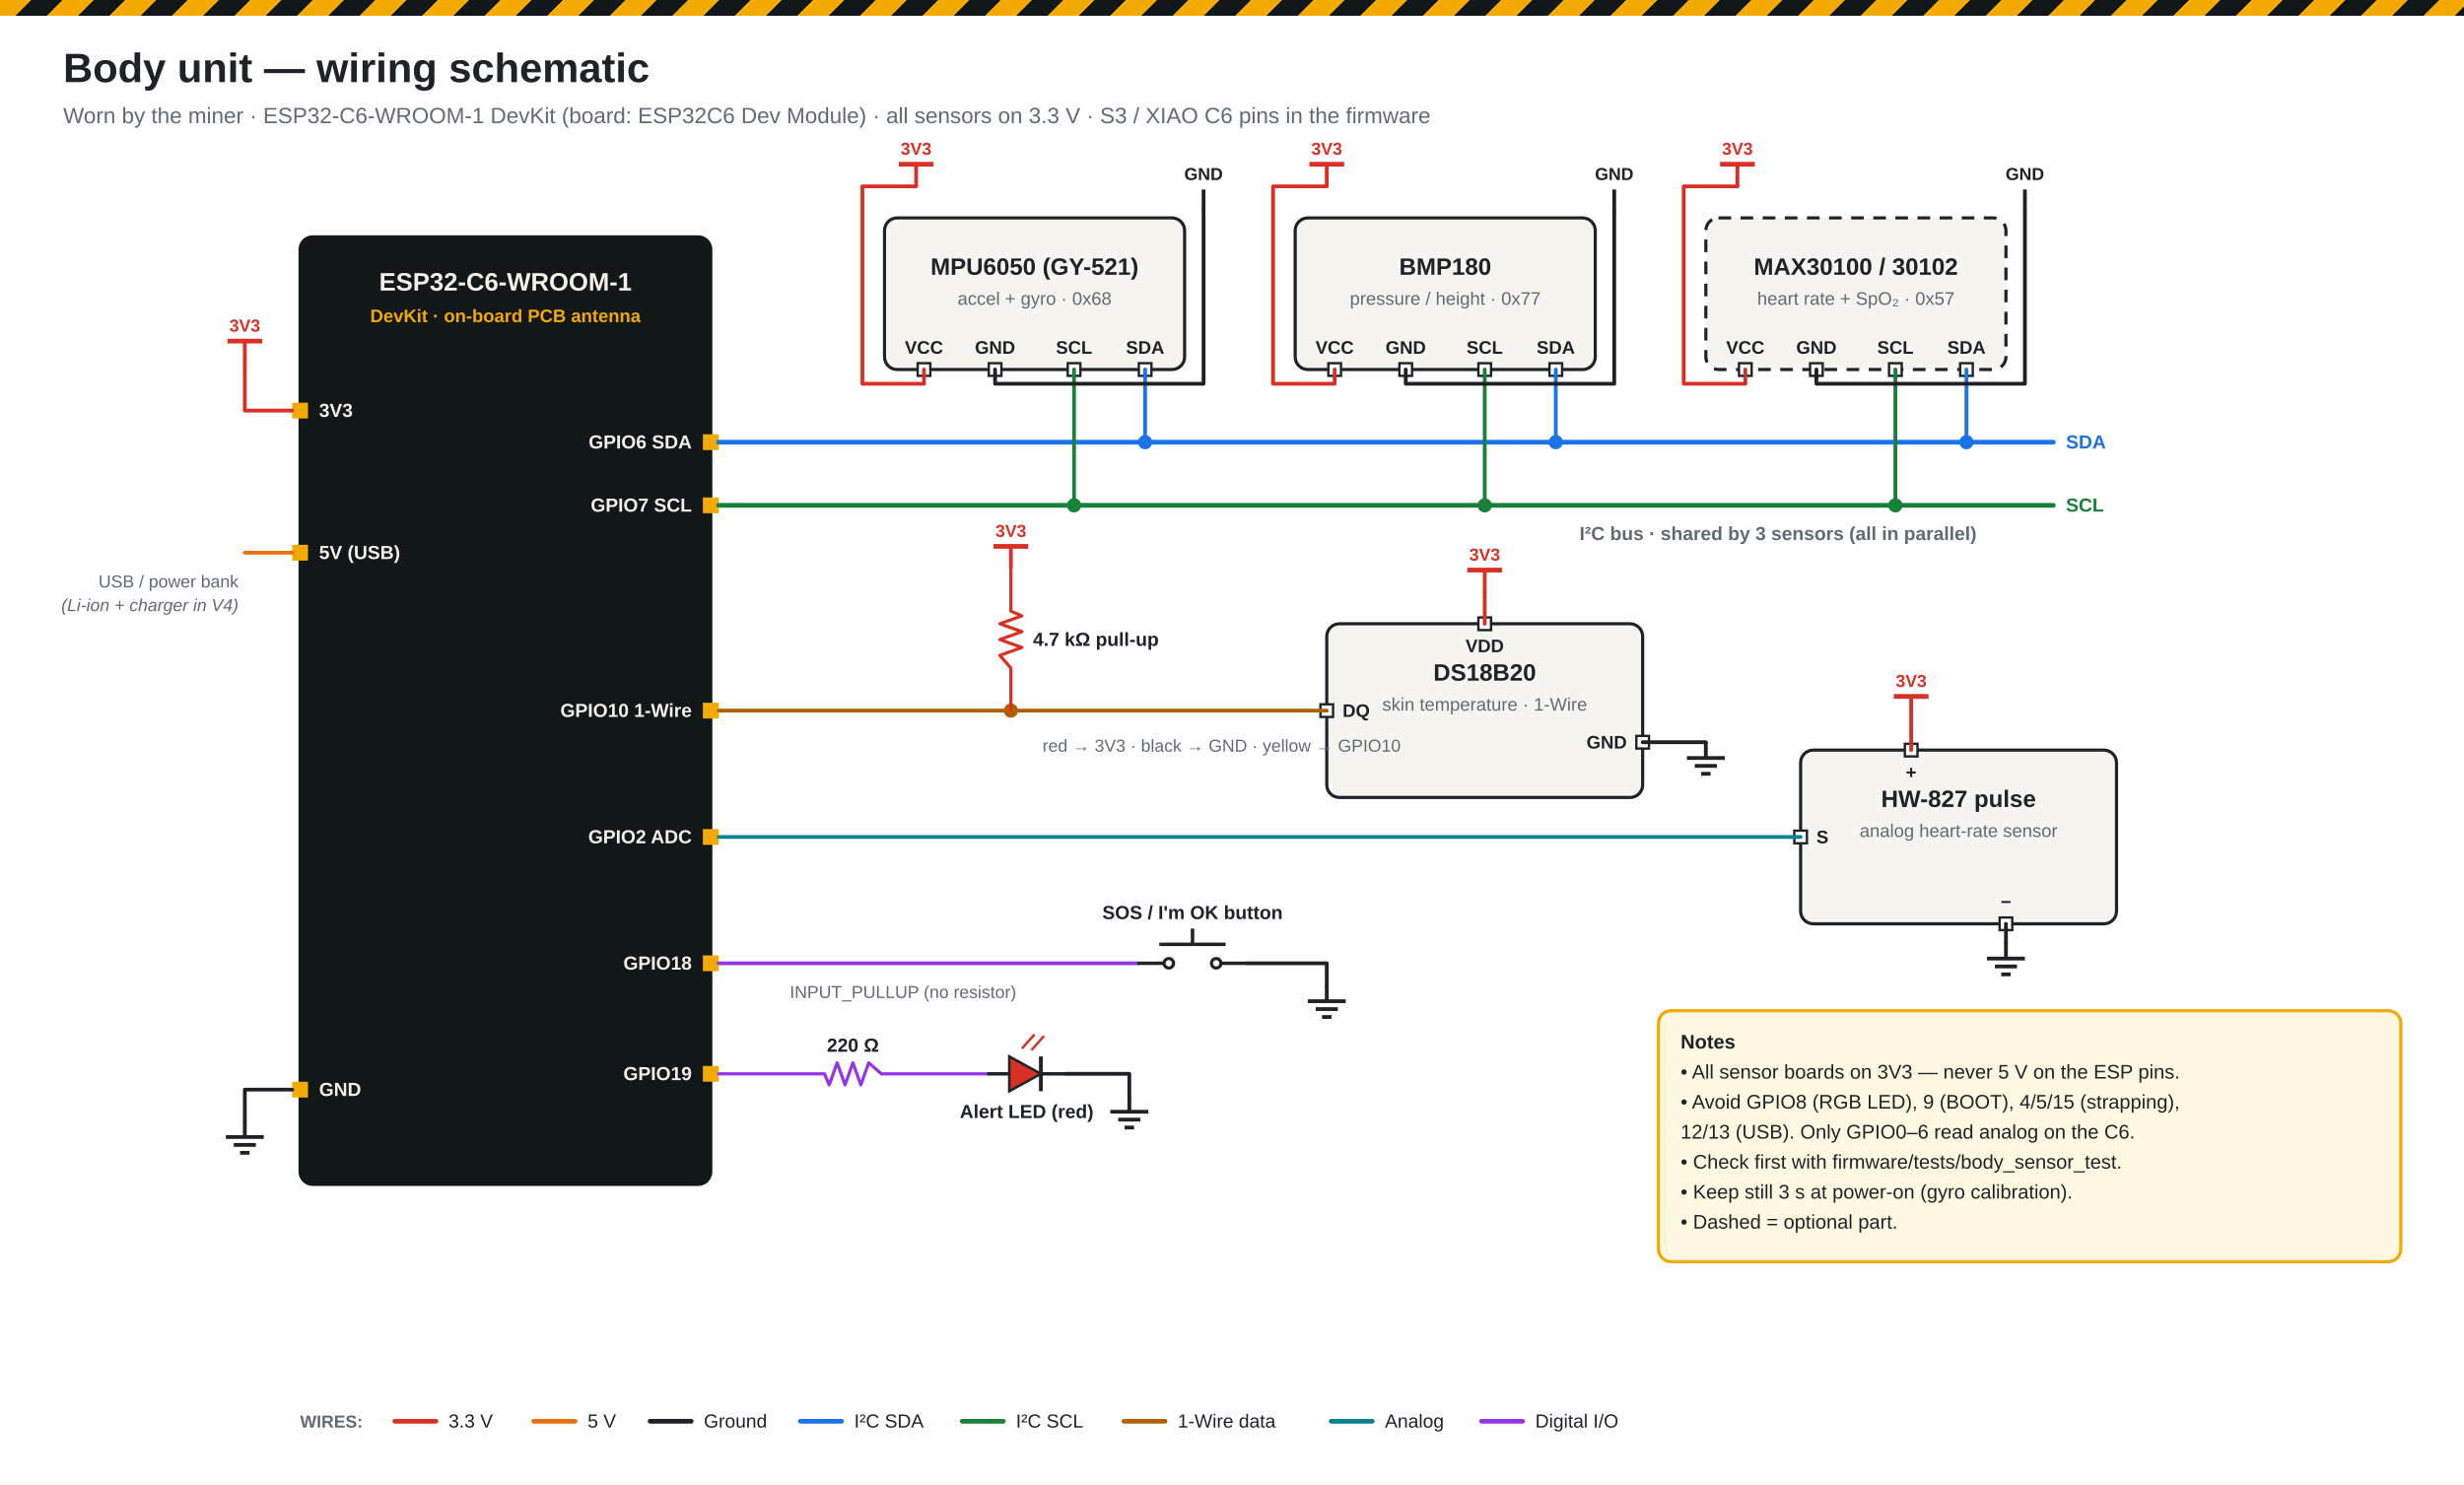
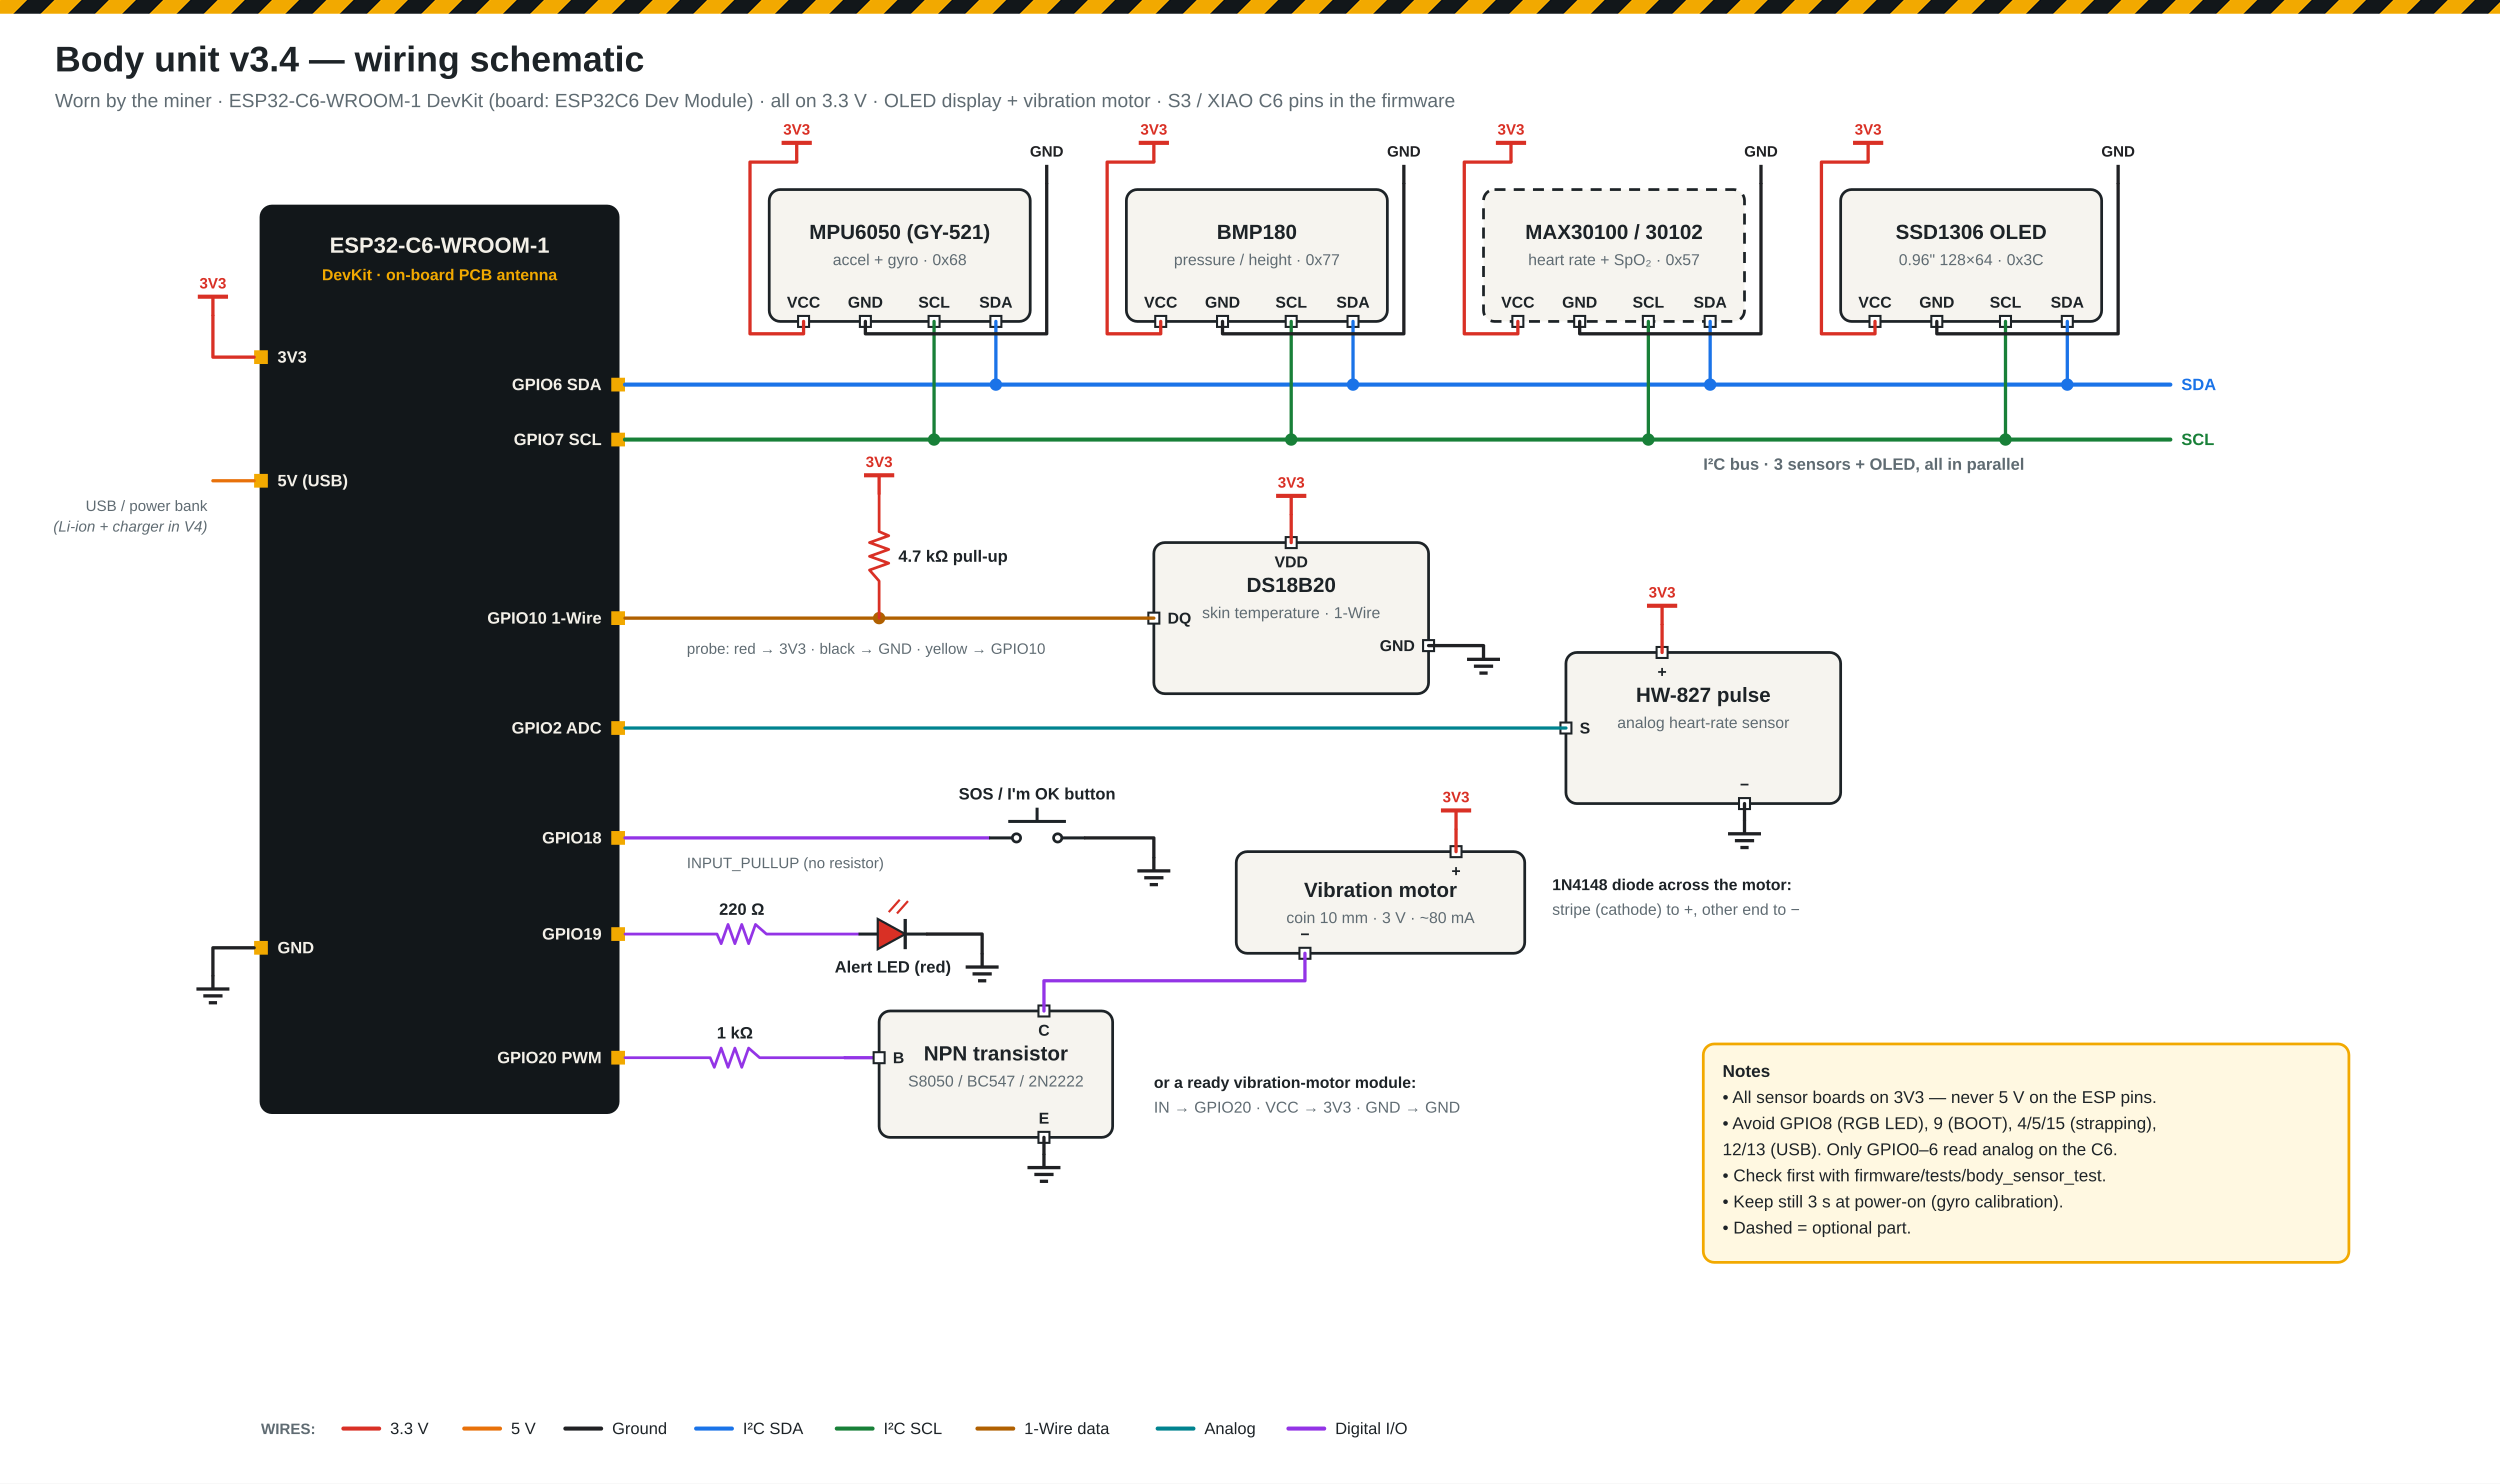
- <svg xmlns="http://www.w3.org/2000/svg" width="1560" height="940" viewBox="0 0 1560 940">
+ <svg xmlns="http://www.w3.org/2000/svg" width="1820" height="1080" viewBox="0 0 1820 1080">
  <defs>
    <pattern id="hz" width="28" height="28" patternUnits="userSpaceOnUse" patternTransform="rotate(45)">
      <rect width="14" height="28" fill="#F2A900" />
      <rect x="14" width="14" height="28" fill="#12171A" />
    </pattern>
  </defs>
-   <rect width="1560" height="940" fill="#ffffff" />
-   <rect x="0" y="0" width="1560" height="10" fill="url(#hz)" />
-   <text x="40" y="52" font-family="Arial, Helvetica, sans-serif" font-size="26" fill="#1d2327" text-anchor="start" font-weight="700">Body unit — wiring schematic</text>
-   <text x="40" y="78" font-family="Arial, Helvetica, sans-serif" font-size="14" fill="#5f6b72" text-anchor="start" font-weight="400">Worn by the miner · ESP32-C6-WROOM-1 DevKit (board: ESP32C6 Dev Module) · all sensors on 3.3 V · S3 / XIAO C6 pins in the firmware</text>
-   <rect x="190" y="150" width="260" height="600" rx="8" fill="#12171A" stroke="#12171A" stroke-width="2" />
-   <text x="320.0" y="455.0" font-family="Arial, Helvetica, sans-serif" font-size="15" fill="#1d2327" text-anchor="middle" font-weight="700" />
+   <rect width="1820" height="1080" fill="#ffffff" />
+   <rect x="0" y="0" width="1820" height="10" fill="url(#hz)" />
+   <text x="40" y="52" font-family="Arial, Helvetica, sans-serif" font-size="26" fill="#1d2327" text-anchor="start" font-weight="700">Body unit v3.4 — wiring schematic</text>
+   <text x="40" y="78" font-family="Arial, Helvetica, sans-serif" font-size="14" fill="#5f6b72" text-anchor="start" font-weight="400">Worn by the miner · ESP32-C6-WROOM-1 DevKit (board: ESP32C6 Dev Module) · all on 3.3 V · OLED display + vibration motor · S3 / XIAO C6 pins in the firmware</text>
+   <rect x="190" y="150" width="260" height="660" rx="8" fill="#12171A" stroke="#12171A" stroke-width="2" />
+   <text x="320.0" y="485.0" font-family="Arial, Helvetica, sans-serif" font-size="15" fill="#1d2327" text-anchor="middle" font-weight="700" />
  <text x="320.0" y="184" font-family="Arial, Helvetica, sans-serif" font-size="16" fill="#F3F0E8" text-anchor="middle" font-weight="700">ESP32-C6-WROOM-1</text>
  <text x="320.0" y="204" font-family="Arial, Helvetica, sans-serif" font-size="11.5" fill="#F2A900" text-anchor="middle" font-weight="600">DevKit · on-board PCB antenna</text>
  <rect x="185" y="255" width="10" height="10" fill="#F2A900" />
  <text x="202" y="264" font-family="Arial, Helvetica, sans-serif" font-size="12" fill="#F3F0E8" text-anchor="start" font-weight="600">3V3</text>
  <rect x="185" y="345" width="10" height="10" fill="#F2A900" />
  <text x="202" y="354" font-family="Arial, Helvetica, sans-serif" font-size="12" fill="#F3F0E8" text-anchor="start" font-weight="600">5V (USB)</text>
  <rect x="185" y="685" width="10" height="10" fill="#F2A900" />
  <text x="202" y="694" font-family="Arial, Helvetica, sans-serif" font-size="12" fill="#F3F0E8" text-anchor="start" font-weight="600">GND</text>
  <rect x="445" y="275" width="10" height="10" fill="#F2A900" />
  <text x="438" y="284" font-family="Arial, Helvetica, sans-serif" font-size="12" fill="#F3F0E8" text-anchor="end" font-weight="600">GPIO6  SDA</text>
  <rect x="445" y="315" width="10" height="10" fill="#F2A900" />
  <text x="438" y="324" font-family="Arial, Helvetica, sans-serif" font-size="12" fill="#F3F0E8" text-anchor="end" font-weight="600">GPIO7  SCL</text>
  <rect x="445" y="445" width="10" height="10" fill="#F2A900" />
  <text x="438" y="454" font-family="Arial, Helvetica, sans-serif" font-size="12" fill="#F3F0E8" text-anchor="end" font-weight="600">GPIO10  1-Wire</text>
  <rect x="445" y="525" width="10" height="10" fill="#F2A900" />
  <text x="438" y="534" font-family="Arial, Helvetica, sans-serif" font-size="12" fill="#F3F0E8" text-anchor="end" font-weight="600">GPIO2  ADC</text>
  <rect x="445" y="605" width="10" height="10" fill="#F2A900" />
  <text x="438" y="614" font-family="Arial, Helvetica, sans-serif" font-size="12" fill="#F3F0E8" text-anchor="end" font-weight="600">GPIO18</text>
  <rect x="445" y="675" width="10" height="10" fill="#F2A900" />
  <text x="438" y="684" font-family="Arial, Helvetica, sans-serif" font-size="12" fill="#F3F0E8" text-anchor="end" font-weight="600">GPIO19</text>
+   <rect x="445" y="765" width="10" height="10" fill="#F2A900" />
+   <text x="438" y="774" font-family="Arial, Helvetica, sans-serif" font-size="12" fill="#F3F0E8" text-anchor="end" font-weight="600">GPIO20  PWM</text>
  <polyline points="185,260 155,260 155,230" fill="none" stroke="#d93025" stroke-width="2.4" stroke-linejoin="round" stroke-linecap="round" />
  <line x1="155" y1="230" x2="155" y2="216" stroke="#d93025" stroke-width="2.4" />
  <line x1="144" y1="216" x2="166" y2="216" stroke="#d93025" stroke-width="3" />
  <text x="155" y="210" font-family="Arial, Helvetica, sans-serif" font-size="11" fill="#d93025" text-anchor="middle" font-weight="700">3V3</text>
  <polyline points="185,350 155,350" fill="none" stroke="#e8710a" stroke-width="2.4" stroke-linejoin="round" stroke-linecap="round" />
  <text x="151" y="372" font-family="Arial, Helvetica, sans-serif" font-size="11" fill="#5f6b72" text-anchor="end" font-weight="400">USB / power bank</text>
  <text x="151" y="387" font-family="Arial, Helvetica, sans-serif" font-size="11" fill="#5f6b72" text-anchor="end" font-weight="400" font-style="italic">(Li-ion + charger in V4)</text>
  <polyline points="185,690 155,690 155,710" fill="none" stroke="#202124" stroke-width="2.4" stroke-linejoin="round" stroke-linecap="round" />
  <line x1="155" y1="710" x2="155" y2="720" stroke="#202124" stroke-width="2.4" />
  <line x1="143" y1="720" x2="167" y2="720" stroke="#202124" stroke-width="2.4" />
  <line x1="148" y1="725" x2="162" y2="725" stroke="#202124" stroke-width="2.4" />
  <line x1="152" y1="730" x2="158" y2="730" stroke="#202124" stroke-width="2.4" />
-   <polyline points="455,280 1300,280" fill="none" stroke="#1a73e8" stroke-width="3" stroke-linejoin="round" stroke-linecap="round" />
-   <polyline points="455,320 1300,320" fill="none" stroke="#188038" stroke-width="3" stroke-linejoin="round" stroke-linecap="round" />
-   <text x="1308" y="284" font-family="Arial, Helvetica, sans-serif" font-size="12" fill="#1a73e8" text-anchor="start" font-weight="700">SDA</text>
-   <text x="1308" y="324" font-family="Arial, Helvetica, sans-serif" font-size="12" fill="#188038" text-anchor="start" font-weight="700">SCL</text>
-   <text x="1000" y="342" font-family="Arial, Helvetica, sans-serif" font-size="12" fill="#5f6b72" text-anchor="start" font-weight="600">I²C bus · shared by 3 sensors (all in parallel)</text>
+   <polyline points="455,280 1580,280" fill="none" stroke="#1a73e8" stroke-width="3" stroke-linejoin="round" stroke-linecap="round" />
+   <polyline points="455,320 1580,320" fill="none" stroke="#188038" stroke-width="3" stroke-linejoin="round" stroke-linecap="round" />
+   <text x="1588" y="284" font-family="Arial, Helvetica, sans-serif" font-size="12" fill="#1a73e8" text-anchor="start" font-weight="700">SDA</text>
+   <text x="1588" y="324" font-family="Arial, Helvetica, sans-serif" font-size="12" fill="#188038" text-anchor="start" font-weight="700">SCL</text>
+   <text x="1240" y="342" font-family="Arial, Helvetica, sans-serif" font-size="12" fill="#5f6b72" text-anchor="start" font-weight="600">I²C bus · 3 sensors + OLED, all in parallel</text>
  <rect x="560" y="138" width="190" height="96" rx="8" fill="#f6f4ef" stroke="#1d2327" stroke-width="2" />
  <text x="655.0" y="174" font-family="Arial, Helvetica, sans-serif" font-size="15" fill="#1d2327" text-anchor="middle" font-weight="700">MPU6050 (GY-521)</text>
  <text x="655.0" y="193" font-family="Arial, Helvetica, sans-serif" font-size="11.5" fill="#5f6b72" text-anchor="middle" font-weight="400">accel + gyro · 0x68</text>
  <rect x="581" y="230" width="8" height="8" fill="#fff" stroke="#1d2327" stroke-width="1.5" />
  <text x="585" y="224" font-family="Arial, Helvetica, sans-serif" font-size="11.5" fill="#1d2327" text-anchor="middle" font-weight="600">VCC</text>
  <rect x="626" y="230" width="8" height="8" fill="#fff" stroke="#1d2327" stroke-width="1.5" />
  <text x="630" y="224" font-family="Arial, Helvetica, sans-serif" font-size="11.5" fill="#1d2327" text-anchor="middle" font-weight="600">GND</text>
  <rect x="676" y="230" width="8" height="8" fill="#fff" stroke="#1d2327" stroke-width="1.5" />
  <text x="680" y="224" font-family="Arial, Helvetica, sans-serif" font-size="11.5" fill="#1d2327" text-anchor="middle" font-weight="600">SCL</text>
  <rect x="721" y="230" width="8" height="8" fill="#fff" stroke="#1d2327" stroke-width="1.5" />
  <text x="725" y="224" font-family="Arial, Helvetica, sans-serif" font-size="11.5" fill="#1d2327" text-anchor="middle" font-weight="600">SDA</text>
  <polyline points="725,234 725,280" fill="none" stroke="#1a73e8" stroke-width="2.4" stroke-linejoin="round" stroke-linecap="round" />
  <circle cx="725" cy="280" r="4.5" fill="#1a73e8" />
  <polyline points="680,234 680,320" fill="none" stroke="#188038" stroke-width="2.4" stroke-linejoin="round" stroke-linecap="round" />
  <circle cx="680" cy="320" r="4.5" fill="#188038" />
  <polyline points="585,234 585,243 546,243 546,118 580,118" fill="none" stroke="#d93025" stroke-width="2.4" stroke-linejoin="round" stroke-linecap="round" />
  <line x1="580" y1="118" x2="580" y2="104" stroke="#d93025" stroke-width="2.4" />
  <line x1="569" y1="104" x2="591" y2="104" stroke="#d93025" stroke-width="3" />
  <text x="580" y="98" font-family="Arial, Helvetica, sans-serif" font-size="11" fill="#d93025" text-anchor="middle" font-weight="700">3V3</text>
  <polyline points="630,234 630,243 762,243 762,134" fill="none" stroke="#202124" stroke-width="2.4" stroke-linejoin="round" stroke-linecap="round" />
  <line x1="762" y1="134" x2="762" y2="120" stroke="#202124" stroke-width="2.4" />
  <text x="762" y="114" font-family="Arial, Helvetica, sans-serif" font-size="11" fill="#202124" text-anchor="middle" font-weight="700">GND</text>
  <rect x="820" y="138" width="190" height="96" rx="8" fill="#f6f4ef" stroke="#1d2327" stroke-width="2" />
  <text x="915.0" y="174" font-family="Arial, Helvetica, sans-serif" font-size="15" fill="#1d2327" text-anchor="middle" font-weight="700">BMP180</text>
  <text x="915.0" y="193" font-family="Arial, Helvetica, sans-serif" font-size="11.5" fill="#5f6b72" text-anchor="middle" font-weight="400">pressure / height · 0x77</text>
  <rect x="841" y="230" width="8" height="8" fill="#fff" stroke="#1d2327" stroke-width="1.5" />
  <text x="845" y="224" font-family="Arial, Helvetica, sans-serif" font-size="11.5" fill="#1d2327" text-anchor="middle" font-weight="600">VCC</text>
  <rect x="886" y="230" width="8" height="8" fill="#fff" stroke="#1d2327" stroke-width="1.5" />
  <text x="890" y="224" font-family="Arial, Helvetica, sans-serif" font-size="11.5" fill="#1d2327" text-anchor="middle" font-weight="600">GND</text>
  <rect x="936" y="230" width="8" height="8" fill="#fff" stroke="#1d2327" stroke-width="1.5" />
  <text x="940" y="224" font-family="Arial, Helvetica, sans-serif" font-size="11.5" fill="#1d2327" text-anchor="middle" font-weight="600">SCL</text>
  <rect x="981" y="230" width="8" height="8" fill="#fff" stroke="#1d2327" stroke-width="1.5" />
  <text x="985" y="224" font-family="Arial, Helvetica, sans-serif" font-size="11.5" fill="#1d2327" text-anchor="middle" font-weight="600">SDA</text>
  <polyline points="985,234 985,280" fill="none" stroke="#1a73e8" stroke-width="2.4" stroke-linejoin="round" stroke-linecap="round" />
  <circle cx="985" cy="280" r="4.5" fill="#1a73e8" />
  <polyline points="940,234 940,320" fill="none" stroke="#188038" stroke-width="2.4" stroke-linejoin="round" stroke-linecap="round" />
  <circle cx="940" cy="320" r="4.5" fill="#188038" />
  <polyline points="845,234 845,243 806,243 806,118 840,118" fill="none" stroke="#d93025" stroke-width="2.4" stroke-linejoin="round" stroke-linecap="round" />
  <line x1="840" y1="118" x2="840" y2="104" stroke="#d93025" stroke-width="2.4" />
  <line x1="829" y1="104" x2="851" y2="104" stroke="#d93025" stroke-width="3" />
  <text x="840" y="98" font-family="Arial, Helvetica, sans-serif" font-size="11" fill="#d93025" text-anchor="middle" font-weight="700">3V3</text>
  <polyline points="890,234 890,243 1022,243 1022,134" fill="none" stroke="#202124" stroke-width="2.4" stroke-linejoin="round" stroke-linecap="round" />
  <line x1="1022" y1="134" x2="1022" y2="120" stroke="#202124" stroke-width="2.4" />
  <text x="1022" y="114" font-family="Arial, Helvetica, sans-serif" font-size="11" fill="#202124" text-anchor="middle" font-weight="700">GND</text>
  <rect x="1080" y="138" width="190" height="96" rx="8" fill="#f6f4ef" stroke="#1d2327" stroke-width="2" stroke-dasharray="8 6" />
  <text x="1175.0" y="174" font-family="Arial, Helvetica, sans-serif" font-size="15" fill="#1d2327" text-anchor="middle" font-weight="700">MAX30100 / 30102</text>
  <text x="1175.0" y="193" font-family="Arial, Helvetica, sans-serif" font-size="11.5" fill="#5f6b72" text-anchor="middle" font-weight="400">heart rate + SpO₂ · 0x57</text>
  <rect x="1101" y="230" width="8" height="8" fill="#fff" stroke="#1d2327" stroke-width="1.5" />
  <text x="1105" y="224" font-family="Arial, Helvetica, sans-serif" font-size="11.5" fill="#1d2327" text-anchor="middle" font-weight="600">VCC</text>
  <rect x="1146" y="230" width="8" height="8" fill="#fff" stroke="#1d2327" stroke-width="1.5" />
  <text x="1150" y="224" font-family="Arial, Helvetica, sans-serif" font-size="11.5" fill="#1d2327" text-anchor="middle" font-weight="600">GND</text>
  <rect x="1196" y="230" width="8" height="8" fill="#fff" stroke="#1d2327" stroke-width="1.5" />
  <text x="1200" y="224" font-family="Arial, Helvetica, sans-serif" font-size="11.5" fill="#1d2327" text-anchor="middle" font-weight="600">SCL</text>
  <rect x="1241" y="230" width="8" height="8" fill="#fff" stroke="#1d2327" stroke-width="1.5" />
  <text x="1245" y="224" font-family="Arial, Helvetica, sans-serif" font-size="11.5" fill="#1d2327" text-anchor="middle" font-weight="600">SDA</text>
  <polyline points="1245,234 1245,280" fill="none" stroke="#1a73e8" stroke-width="2.4" stroke-linejoin="round" stroke-linecap="round" />
  <circle cx="1245" cy="280" r="4.5" fill="#1a73e8" />
  <polyline points="1200,234 1200,320" fill="none" stroke="#188038" stroke-width="2.4" stroke-linejoin="round" stroke-linecap="round" />
  <circle cx="1200" cy="320" r="4.5" fill="#188038" />
  <polyline points="1105,234 1105,243 1066,243 1066,118 1100,118" fill="none" stroke="#d93025" stroke-width="2.4" stroke-linejoin="round" stroke-linecap="round" />
  <line x1="1100" y1="118" x2="1100" y2="104" stroke="#d93025" stroke-width="2.4" />
  <line x1="1089" y1="104" x2="1111" y2="104" stroke="#d93025" stroke-width="3" />
  <text x="1100" y="98" font-family="Arial, Helvetica, sans-serif" font-size="11" fill="#d93025" text-anchor="middle" font-weight="700">3V3</text>
  <polyline points="1150,234 1150,243 1282,243 1282,134" fill="none" stroke="#202124" stroke-width="2.4" stroke-linejoin="round" stroke-linecap="round" />
  <line x1="1282" y1="134" x2="1282" y2="120" stroke="#202124" stroke-width="2.4" />
  <text x="1282" y="114" font-family="Arial, Helvetica, sans-serif" font-size="11" fill="#202124" text-anchor="middle" font-weight="700">GND</text>
+   <rect x="1340" y="138" width="190" height="96" rx="8" fill="#f6f4ef" stroke="#1d2327" stroke-width="2" />
+   <text x="1435.0" y="174" font-family="Arial, Helvetica, sans-serif" font-size="15" fill="#1d2327" text-anchor="middle" font-weight="700">SSD1306 OLED</text>
+   <text x="1435.0" y="193" font-family="Arial, Helvetica, sans-serif" font-size="11.5" fill="#5f6b72" text-anchor="middle" font-weight="400">0.96" 128×64 · 0x3C</text>
+   <rect x="1361" y="230" width="8" height="8" fill="#fff" stroke="#1d2327" stroke-width="1.5" />
+   <text x="1365" y="224" font-family="Arial, Helvetica, sans-serif" font-size="11.5" fill="#1d2327" text-anchor="middle" font-weight="600">VCC</text>
+   <rect x="1406" y="230" width="8" height="8" fill="#fff" stroke="#1d2327" stroke-width="1.5" />
+   <text x="1410" y="224" font-family="Arial, Helvetica, sans-serif" font-size="11.5" fill="#1d2327" text-anchor="middle" font-weight="600">GND</text>
+   <rect x="1456" y="230" width="8" height="8" fill="#fff" stroke="#1d2327" stroke-width="1.5" />
+   <text x="1460" y="224" font-family="Arial, Helvetica, sans-serif" font-size="11.5" fill="#1d2327" text-anchor="middle" font-weight="600">SCL</text>
+   <rect x="1501" y="230" width="8" height="8" fill="#fff" stroke="#1d2327" stroke-width="1.5" />
+   <text x="1505" y="224" font-family="Arial, Helvetica, sans-serif" font-size="11.5" fill="#1d2327" text-anchor="middle" font-weight="600">SDA</text>
+   <polyline points="1505,234 1505,280" fill="none" stroke="#1a73e8" stroke-width="2.4" stroke-linejoin="round" stroke-linecap="round" />
+   <circle cx="1505" cy="280" r="4.5" fill="#1a73e8" />
+   <polyline points="1460,234 1460,320" fill="none" stroke="#188038" stroke-width="2.4" stroke-linejoin="round" stroke-linecap="round" />
+   <circle cx="1460" cy="320" r="4.5" fill="#188038" />
+   <polyline points="1365,234 1365,243 1326,243 1326,118 1360,118" fill="none" stroke="#d93025" stroke-width="2.4" stroke-linejoin="round" stroke-linecap="round" />
+   <line x1="1360" y1="118" x2="1360" y2="104" stroke="#d93025" stroke-width="2.4" />
+   <line x1="1349" y1="104" x2="1371" y2="104" stroke="#d93025" stroke-width="3" />
+   <text x="1360" y="98" font-family="Arial, Helvetica, sans-serif" font-size="11" fill="#d93025" text-anchor="middle" font-weight="700">3V3</text>
+   <polyline points="1410,234 1410,243 1542,243 1542,134" fill="none" stroke="#202124" stroke-width="2.4" stroke-linejoin="round" stroke-linecap="round" />
+   <line x1="1542" y1="134" x2="1542" y2="120" stroke="#202124" stroke-width="2.4" />
+   <text x="1542" y="114" font-family="Arial, Helvetica, sans-serif" font-size="11" fill="#202124" text-anchor="middle" font-weight="700">GND</text>
  <rect x="840" y="395" width="200" height="110" rx="8" fill="#f6f4ef" stroke="#1d2327" stroke-width="2" />
  <text x="940.0" y="431" font-family="Arial, Helvetica, sans-serif" font-size="15" fill="#1d2327" text-anchor="middle" font-weight="700">DS18B20</text>
  <text x="940.0" y="450" font-family="Arial, Helvetica, sans-serif" font-size="11.5" fill="#5f6b72" text-anchor="middle" font-weight="400">skin temperature · 1-Wire</text>
  <rect x="836" y="446" width="8" height="8" fill="#fff" stroke="#1d2327" stroke-width="1.5" />
  <text x="850" y="454" font-family="Arial, Helvetica, sans-serif" font-size="11.5" fill="#1d2327" text-anchor="start" font-weight="600">DQ</text>
  <rect x="936" y="391" width="8" height="8" fill="#fff" stroke="#1d2327" stroke-width="1.5" />
  <text x="940" y="413" font-family="Arial, Helvetica, sans-serif" font-size="11.5" fill="#1d2327" text-anchor="middle" font-weight="600">VDD</text>
  <rect x="1036" y="466" width="8" height="8" fill="#fff" stroke="#1d2327" stroke-width="1.5" />
  <text x="1030" y="474" font-family="Arial, Helvetica, sans-serif" font-size="11.5" fill="#1d2327" text-anchor="end" font-weight="600">GND</text>
  <polyline points="455,450 840,450" fill="none" stroke="#b06000" stroke-width="2.4" stroke-linejoin="round" stroke-linecap="round" />
  <circle cx="640" cy="450" r="4.5" fill="#b06000" />
  <text x="654" y="409.0" font-family="Arial, Helvetica, sans-serif" font-size="12" fill="#1d2327" text-anchor="start" font-weight="700">4.7 kΩ pull-up</text>
  <polyline points="640,360 640,387.0 647,390.0 633,395.0 647,400.0 633,405.0 647,410.0 633,415.0 640,423.0 640,450" fill="none" stroke="#d93025" stroke-width="2" stroke-linejoin="round" stroke-linecap="round" />
  <line x1="640" y1="360" x2="640" y2="346" stroke="#d93025" stroke-width="2.4" />
  <line x1="629" y1="346" x2="651" y2="346" stroke="#d93025" stroke-width="3" />
  <text x="640" y="340" font-family="Arial, Helvetica, sans-serif" font-size="11" fill="#d93025" text-anchor="middle" font-weight="700">3V3</text>
  <polyline points="940,395 940,375" fill="none" stroke="#d93025" stroke-width="2.4" stroke-linejoin="round" stroke-linecap="round" />
  <line x1="940" y1="375" x2="940" y2="361" stroke="#d93025" stroke-width="2.4" />
  <line x1="929" y1="361" x2="951" y2="361" stroke="#d93025" stroke-width="3" />
  <text x="940" y="355" font-family="Arial, Helvetica, sans-serif" font-size="11" fill="#d93025" text-anchor="middle" font-weight="700">3V3</text>
  <polyline points="1040,470 1080,470" fill="none" stroke="#202124" stroke-width="2.4" stroke-linejoin="round" stroke-linecap="round" />
  <line x1="1080" y1="470" x2="1080" y2="480" stroke="#202124" stroke-width="2.4" />
  <line x1="1068" y1="480" x2="1092" y2="480" stroke="#202124" stroke-width="2.4" />
  <line x1="1073" y1="485" x2="1087" y2="485" stroke="#202124" stroke-width="2.4" />
  <line x1="1077" y1="490" x2="1083" y2="490" stroke="#202124" stroke-width="2.4" />
-   <text x="660" y="476" font-family="Arial, Helvetica, sans-serif" font-size="11" fill="#5f6b72" text-anchor="start" font-weight="400">red → 3V3 · black → GND · yellow → GPIO10</text>
+   <text x="500" y="476" font-family="Arial, Helvetica, sans-serif" font-size="11" fill="#5f6b72" text-anchor="start" font-weight="400">probe: red → 3V3 · black → GND · yellow → GPIO10</text>
  <rect x="1140" y="475" width="200" height="110" rx="8" fill="#f6f4ef" stroke="#1d2327" stroke-width="2" />
  <text x="1240.0" y="511" font-family="Arial, Helvetica, sans-serif" font-size="15" fill="#1d2327" text-anchor="middle" font-weight="700">HW-827 pulse</text>
  <text x="1240.0" y="530" font-family="Arial, Helvetica, sans-serif" font-size="11.5" fill="#5f6b72" text-anchor="middle" font-weight="400">analog heart-rate sensor</text>
  <rect x="1136" y="526" width="8" height="8" fill="#fff" stroke="#1d2327" stroke-width="1.5" />
  <text x="1150" y="534" font-family="Arial, Helvetica, sans-serif" font-size="11.5" fill="#1d2327" text-anchor="start" font-weight="600">S</text>
  <rect x="1206" y="471" width="8" height="8" fill="#fff" stroke="#1d2327" stroke-width="1.5" />
  <text x="1210" y="493" font-family="Arial, Helvetica, sans-serif" font-size="11.5" fill="#1d2327" text-anchor="middle" font-weight="600">+</text>
  <rect x="1266" y="581" width="8" height="8" fill="#fff" stroke="#1d2327" stroke-width="1.5" />
  <text x="1270" y="575" font-family="Arial, Helvetica, sans-serif" font-size="11.5" fill="#1d2327" text-anchor="middle" font-weight="600">−</text>
  <polyline points="455,530 1140,530" fill="none" stroke="#00838f" stroke-width="2.4" stroke-linejoin="round" stroke-linecap="round" />
  <polyline points="1210,475 1210,455" fill="none" stroke="#d93025" stroke-width="2.4" stroke-linejoin="round" stroke-linecap="round" />
  <line x1="1210" y1="455" x2="1210" y2="441" stroke="#d93025" stroke-width="2.4" />
  <line x1="1199" y1="441" x2="1221" y2="441" stroke="#d93025" stroke-width="3" />
  <text x="1210" y="435" font-family="Arial, Helvetica, sans-serif" font-size="11" fill="#d93025" text-anchor="middle" font-weight="700">3V3</text>
  <polyline points="1270,585 1270,597" fill="none" stroke="#202124" stroke-width="2.4" stroke-linejoin="round" stroke-linecap="round" />
  <line x1="1270" y1="597" x2="1270" y2="607" stroke="#202124" stroke-width="2.4" />
  <line x1="1258" y1="607" x2="1282" y2="607" stroke="#202124" stroke-width="2.4" />
  <line x1="1263" y1="612" x2="1277" y2="612" stroke="#202124" stroke-width="2.4" />
  <line x1="1267" y1="617" x2="1273" y2="617" stroke="#202124" stroke-width="2.4" />
  <polyline points="455,610 720,610" fill="none" stroke="#9334e6" stroke-width="2.4" stroke-linejoin="round" stroke-linecap="round" />
  <line x1="720" y1="610" x2="740" y2="610" stroke="#1d2327" stroke-width="2.2" />
  <line x1="770" y1="610" x2="790" y2="610" stroke="#1d2327" stroke-width="2.2" />
  <circle cx="740" cy="610" r="3" fill="#fff" stroke="#1d2327" stroke-width="2" />
  <circle cx="770" cy="610" r="3" fill="#fff" stroke="#1d2327" stroke-width="2" />
  <line x1="734" y1="598" x2="776" y2="598" stroke="#1d2327" stroke-width="2.2" />
  <line x1="755" y1="598" x2="755" y2="588" stroke="#1d2327" stroke-width="2.2" />
  <text x="755" y="582" font-family="Arial, Helvetica, sans-serif" font-size="12" fill="#1d2327" text-anchor="middle" font-weight="700">SOS / I'm OK button</text>
  <polyline points="790,610 840,610 840,624" fill="none" stroke="#202124" stroke-width="2.4" stroke-linejoin="round" stroke-linecap="round" />
  <line x1="840" y1="624" x2="840" y2="634" stroke="#202124" stroke-width="2.4" />
  <line x1="828" y1="634" x2="852" y2="634" stroke="#202124" stroke-width="2.4" />
  <line x1="833" y1="639" x2="847" y2="639" stroke="#202124" stroke-width="2.4" />
  <line x1="837" y1="644" x2="843" y2="644" stroke="#202124" stroke-width="2.4" />
  <text x="500" y="632" font-family="Arial, Helvetica, sans-serif" font-size="11" fill="#5f6b72" text-anchor="start" font-weight="400">INPUT_PULLUP (no resistor)</text>
  <text x="540.0" y="666" font-family="Arial, Helvetica, sans-serif" font-size="12" fill="#1d2327" text-anchor="middle" font-weight="700">220 Ω</text>
  <polyline points="455,680 522.0,680 525.0,687 530.0,673 535.0,687 540.0,673 545.0,687 550.0,673 558.0,680 625,680" fill="none" stroke="#9334e6" stroke-width="2" stroke-linejoin="round" stroke-linecap="round" />
  <line x1="625" y1="680" x2="639" y2="680" stroke="#1d2327" stroke-width="2.2" />
  <polygon points="639,669 639,691 659,680" fill="#d93025" stroke="#1d2327" stroke-width="1.6" />
  <line x1="659" y1="669" x2="659" y2="691" stroke="#1d2327" stroke-width="2.4" />
  <line x1="659" y1="680" x2="675" y2="680" stroke="#1d2327" stroke-width="2.2" />
  <path d="M647,664 l8,-9 M653,665 l8,-9" stroke="#d93025" stroke-width="1.6" fill="none" />
  <text x="650" y="708" font-family="Arial, Helvetica, sans-serif" font-size="12" fill="#1d2327" text-anchor="middle" font-weight="700">Alert LED (red)</text>
  <polyline points="675,680 715,680 715,694" fill="none" stroke="#202124" stroke-width="2.4" stroke-linejoin="round" stroke-linecap="round" />
  <line x1="715" y1="694" x2="715" y2="704" stroke="#202124" stroke-width="2.4" />
  <line x1="703" y1="704" x2="727" y2="704" stroke="#202124" stroke-width="2.4" />
  <line x1="708" y1="709" x2="722" y2="709" stroke="#202124" stroke-width="2.4" />
  <line x1="712" y1="714" x2="718" y2="714" stroke="#202124" stroke-width="2.4" />
-   <rect x="1050" y="640" width="470" height="159" rx="8" fill="#fff8e1" stroke="#F2A900" stroke-width="2" />
-   <text x="1064" y="664" font-family="Arial, Helvetica, sans-serif" font-size="12.5" fill="#1d2327" text-anchor="start" font-weight="700">Notes</text>
-   <text x="1064" y="683" font-family="Arial, Helvetica, sans-serif" font-size="12.5" fill="#1d2327" text-anchor="start" font-weight="400">• All sensor boards on 3V3 — never 5 V on the ESP pins.</text>
-   <text x="1064" y="702" font-family="Arial, Helvetica, sans-serif" font-size="12.5" fill="#1d2327" text-anchor="start" font-weight="400">• Avoid GPIO8 (RGB LED), 9 (BOOT), 4/5/15 (strapping),</text>
-   <text x="1064" y="721" font-family="Arial, Helvetica, sans-serif" font-size="12.5" fill="#1d2327" text-anchor="start" font-weight="400">  12/13 (USB). Only GPIO0–6 read analog on the C6.</text>
-   <text x="1064" y="740" font-family="Arial, Helvetica, sans-serif" font-size="12.5" fill="#1d2327" text-anchor="start" font-weight="400">• Check first with firmware/tests/body_sensor_test.</text>
-   <text x="1064" y="759" font-family="Arial, Helvetica, sans-serif" font-size="12.5" fill="#1d2327" text-anchor="start" font-weight="400">• Keep still 3 s at power-on (gyro calibration).</text>
-   <text x="1064" y="778" font-family="Arial, Helvetica, sans-serif" font-size="12.5" fill="#1d2327" text-anchor="start" font-weight="400">• Dashed = optional part.</text>
-   <text x="190" y="904" font-family="Arial, Helvetica, sans-serif" font-size="11" fill="#5f6b72" text-anchor="start" font-weight="700">WIRES:</text>
-   <polyline points="250,900 276,900" fill="none" stroke="#d93025" stroke-width="3" stroke-linejoin="round" stroke-linecap="round" />
-   <text x="284" y="904" font-family="Arial, Helvetica, sans-serif" font-size="12" fill="#1d2327" text-anchor="start" font-weight="400">3.3 V</text>
-   <polyline points="338.0,900 364.0,900" fill="none" stroke="#e8710a" stroke-width="3" stroke-linejoin="round" stroke-linecap="round" />
-   <text x="372.0" y="904" font-family="Arial, Helvetica, sans-serif" font-size="12" fill="#1d2327" text-anchor="start" font-weight="400">5 V</text>
-   <polyline points="411.6,900 437.6,900" fill="none" stroke="#202124" stroke-width="3" stroke-linejoin="round" stroke-linecap="round" />
-   <text x="445.6" y="904" font-family="Arial, Helvetica, sans-serif" font-size="12" fill="#1d2327" text-anchor="start" font-weight="400">Ground</text>
-   <polyline points="506.8,900 532.8,900" fill="none" stroke="#1a73e8" stroke-width="3" stroke-linejoin="round" stroke-linecap="round" />
-   <text x="540.8" y="904" font-family="Arial, Helvetica, sans-serif" font-size="12" fill="#1d2327" text-anchor="start" font-weight="400">I²C SDA</text>
-   <polyline points="609.2,900 635.2,900" fill="none" stroke="#188038" stroke-width="3" stroke-linejoin="round" stroke-linecap="round" />
-   <text x="643.2" y="904" font-family="Arial, Helvetica, sans-serif" font-size="12" fill="#1d2327" text-anchor="start" font-weight="400">I²C SCL</text>
-   <polyline points="711.6,900 737.6,900" fill="none" stroke="#b06000" stroke-width="3" stroke-linejoin="round" stroke-linecap="round" />
-   <text x="745.6" y="904" font-family="Arial, Helvetica, sans-serif" font-size="12" fill="#1d2327" text-anchor="start" font-weight="400">1-Wire data</text>
-   <polyline points="842.8,900 868.8,900" fill="none" stroke="#00838f" stroke-width="3" stroke-linejoin="round" stroke-linecap="round" />
-   <text x="876.8" y="904" font-family="Arial, Helvetica, sans-serif" font-size="12" fill="#1d2327" text-anchor="start" font-weight="400">Analog</text>
-   <polyline points="938.0,900 964.0,900" fill="none" stroke="#9334e6" stroke-width="3" stroke-linejoin="round" stroke-linecap="round" />
-   <text x="972.0" y="904" font-family="Arial, Helvetica, sans-serif" font-size="12" fill="#1d2327" text-anchor="start" font-weight="400">Digital I/O</text>
+   <text x="535.0" y="756" font-family="Arial, Helvetica, sans-serif" font-size="12" fill="#1d2327" text-anchor="middle" font-weight="700">1 kΩ</text>
+   <polyline points="455,770 517.0,770 520.0,777 525.0,763 530.0,777 535.0,763 540.0,777 545.0,763 553.0,770 615,770" fill="none" stroke="#9334e6" stroke-width="2" stroke-linejoin="round" stroke-linecap="round" />
+   <polyline points="615,770 640,770" fill="none" stroke="#9334e6" stroke-width="2.4" stroke-linejoin="round" stroke-linecap="round" />
+   <rect x="640" y="736" width="170" height="92" rx="8" fill="#f6f4ef" stroke="#1d2327" stroke-width="2" />
+   <text x="725.0" y="772" font-family="Arial, Helvetica, sans-serif" font-size="15" fill="#1d2327" text-anchor="middle" font-weight="700">NPN transistor</text>
+   <text x="725.0" y="791" font-family="Arial, Helvetica, sans-serif" font-size="11.5" fill="#5f6b72" text-anchor="middle" font-weight="400">S8050 / BC547 / 2N2222</text>
+   <rect x="636" y="766" width="8" height="8" fill="#fff" stroke="#1d2327" stroke-width="1.5" />
+   <text x="650" y="774" font-family="Arial, Helvetica, sans-serif" font-size="11.5" fill="#1d2327" text-anchor="start" font-weight="600">B</text>
+   <rect x="756" y="732" width="8" height="8" fill="#fff" stroke="#1d2327" stroke-width="1.5" />
+   <text x="760" y="754" font-family="Arial, Helvetica, sans-serif" font-size="11.5" fill="#1d2327" text-anchor="middle" font-weight="600">C</text>
+   <rect x="756" y="824" width="8" height="8" fill="#fff" stroke="#1d2327" stroke-width="1.5" />
+   <text x="760" y="818" font-family="Arial, Helvetica, sans-serif" font-size="11.5" fill="#1d2327" text-anchor="middle" font-weight="600">E</text>
+   <polyline points="760,828 760,840" fill="none" stroke="#202124" stroke-width="2.4" stroke-linejoin="round" stroke-linecap="round" />
+   <line x1="760" y1="840" x2="760" y2="850" stroke="#202124" stroke-width="2.4" />
+   <line x1="748" y1="850" x2="772" y2="850" stroke="#202124" stroke-width="2.4" />
+   <line x1="753" y1="855" x2="767" y2="855" stroke="#202124" stroke-width="2.4" />
+   <line x1="757" y1="860" x2="763" y2="860" stroke="#202124" stroke-width="2.4" />
+   <rect x="900" y="620" width="210" height="74" rx="8" fill="#f6f4ef" stroke="#1d2327" stroke-width="2" />
+   <text x="1005.0" y="653.0" font-family="Arial, Helvetica, sans-serif" font-size="15" fill="#1d2327" text-anchor="middle" font-weight="700">Vibration motor</text>
+   <text x="1005.0" y="672.0" font-family="Arial, Helvetica, sans-serif" font-size="11.5" fill="#5f6b72" text-anchor="middle" font-weight="400">coin 10 mm · 3 V · ~80 mA</text>
+   <rect x="946" y="690" width="8" height="8" fill="#fff" stroke="#1d2327" stroke-width="1.5" />
+   <text x="950" y="684" font-family="Arial, Helvetica, sans-serif" font-size="11.5" fill="#1d2327" text-anchor="middle" font-weight="600">−</text>
+   <rect x="1056" y="616" width="8" height="8" fill="#fff" stroke="#1d2327" stroke-width="1.5" />
+   <text x="1060" y="638" font-family="Arial, Helvetica, sans-serif" font-size="11.5" fill="#1d2327" text-anchor="middle" font-weight="600">+</text>
+   <polyline points="760,736 760,714 950,714 950,694" fill="none" stroke="#9334e6" stroke-width="2.4" stroke-linejoin="round" stroke-linecap="round" />
+   <polyline points="1060,620 1060,604" fill="none" stroke="#d93025" stroke-width="2.4" stroke-linejoin="round" stroke-linecap="round" />
+   <line x1="1060" y1="604" x2="1060" y2="590" stroke="#d93025" stroke-width="2.4" />
+   <line x1="1049" y1="590" x2="1071" y2="590" stroke="#d93025" stroke-width="3" />
+   <text x="1060" y="584" font-family="Arial, Helvetica, sans-serif" font-size="11" fill="#d93025" text-anchor="middle" font-weight="700">3V3</text>
+   <text x="1130" y="648" font-family="Arial, Helvetica, sans-serif" font-size="11.5" fill="#1d2327" text-anchor="start" font-weight="700">1N4148 diode across the motor:</text>
+   <text x="1130" y="666" font-family="Arial, Helvetica, sans-serif" font-size="11.5" fill="#5f6b72" text-anchor="start" font-weight="400">stripe (cathode) to +, other end to −</text>
+   <text x="840" y="792" font-family="Arial, Helvetica, sans-serif" font-size="11.5" fill="#1d2327" text-anchor="start" font-weight="700">or a ready vibration-motor module:</text>
+   <text x="840" y="810" font-family="Arial, Helvetica, sans-serif" font-size="11.5" fill="#5f6b72" text-anchor="start" font-weight="400">IN → GPIO20 · VCC → 3V3 · GND → GND</text>
+   <rect x="1240" y="760" width="470" height="159" rx="8" fill="#fff8e1" stroke="#F2A900" stroke-width="2" />
+   <text x="1254" y="784" font-family="Arial, Helvetica, sans-serif" font-size="12.5" fill="#1d2327" text-anchor="start" font-weight="700">Notes</text>
+   <text x="1254" y="803" font-family="Arial, Helvetica, sans-serif" font-size="12.5" fill="#1d2327" text-anchor="start" font-weight="400">• All sensor boards on 3V3 — never 5 V on the ESP pins.</text>
+   <text x="1254" y="822" font-family="Arial, Helvetica, sans-serif" font-size="12.5" fill="#1d2327" text-anchor="start" font-weight="400">• Avoid GPIO8 (RGB LED), 9 (BOOT), 4/5/15 (strapping),</text>
+   <text x="1254" y="841" font-family="Arial, Helvetica, sans-serif" font-size="12.5" fill="#1d2327" text-anchor="start" font-weight="400">  12/13 (USB). Only GPIO0–6 read analog on the C6.</text>
+   <text x="1254" y="860" font-family="Arial, Helvetica, sans-serif" font-size="12.5" fill="#1d2327" text-anchor="start" font-weight="400">• Check first with firmware/tests/body_sensor_test.</text>
+   <text x="1254" y="879" font-family="Arial, Helvetica, sans-serif" font-size="12.5" fill="#1d2327" text-anchor="start" font-weight="400">• Keep still 3 s at power-on (gyro calibration).</text>
+   <text x="1254" y="898" font-family="Arial, Helvetica, sans-serif" font-size="12.5" fill="#1d2327" text-anchor="start" font-weight="400">• Dashed = optional part.</text>
+   <text x="190" y="1044" font-family="Arial, Helvetica, sans-serif" font-size="11" fill="#5f6b72" text-anchor="start" font-weight="700">WIRES:</text>
+   <polyline points="250,1040 276,1040" fill="none" stroke="#d93025" stroke-width="3" stroke-linejoin="round" stroke-linecap="round" />
+   <text x="284" y="1044" font-family="Arial, Helvetica, sans-serif" font-size="12" fill="#1d2327" text-anchor="start" font-weight="400">3.3 V</text>
+   <polyline points="338.0,1040 364.0,1040" fill="none" stroke="#e8710a" stroke-width="3" stroke-linejoin="round" stroke-linecap="round" />
+   <text x="372.0" y="1044" font-family="Arial, Helvetica, sans-serif" font-size="12" fill="#1d2327" text-anchor="start" font-weight="400">5 V</text>
+   <polyline points="411.6,1040 437.6,1040" fill="none" stroke="#202124" stroke-width="3" stroke-linejoin="round" stroke-linecap="round" />
+   <text x="445.6" y="1044" font-family="Arial, Helvetica, sans-serif" font-size="12" fill="#1d2327" text-anchor="start" font-weight="400">Ground</text>
+   <polyline points="506.8,1040 532.8,1040" fill="none" stroke="#1a73e8" stroke-width="3" stroke-linejoin="round" stroke-linecap="round" />
+   <text x="540.8" y="1044" font-family="Arial, Helvetica, sans-serif" font-size="12" fill="#1d2327" text-anchor="start" font-weight="400">I²C SDA</text>
+   <polyline points="609.2,1040 635.2,1040" fill="none" stroke="#188038" stroke-width="3" stroke-linejoin="round" stroke-linecap="round" />
+   <text x="643.2" y="1044" font-family="Arial, Helvetica, sans-serif" font-size="12" fill="#1d2327" text-anchor="start" font-weight="400">I²C SCL</text>
+   <polyline points="711.6,1040 737.6,1040" fill="none" stroke="#b06000" stroke-width="3" stroke-linejoin="round" stroke-linecap="round" />
+   <text x="745.6" y="1044" font-family="Arial, Helvetica, sans-serif" font-size="12" fill="#1d2327" text-anchor="start" font-weight="400">1-Wire data</text>
+   <polyline points="842.8,1040 868.8,1040" fill="none" stroke="#00838f" stroke-width="3" stroke-linejoin="round" stroke-linecap="round" />
+   <text x="876.8" y="1044" font-family="Arial, Helvetica, sans-serif" font-size="12" fill="#1d2327" text-anchor="start" font-weight="400">Analog</text>
+   <polyline points="938.0,1040 964.0,1040" fill="none" stroke="#9334e6" stroke-width="3" stroke-linejoin="round" stroke-linecap="round" />
+   <text x="972.0" y="1044" font-family="Arial, Helvetica, sans-serif" font-size="12" fill="#1d2327" text-anchor="start" font-weight="400">Digital I/O</text>
</svg>
